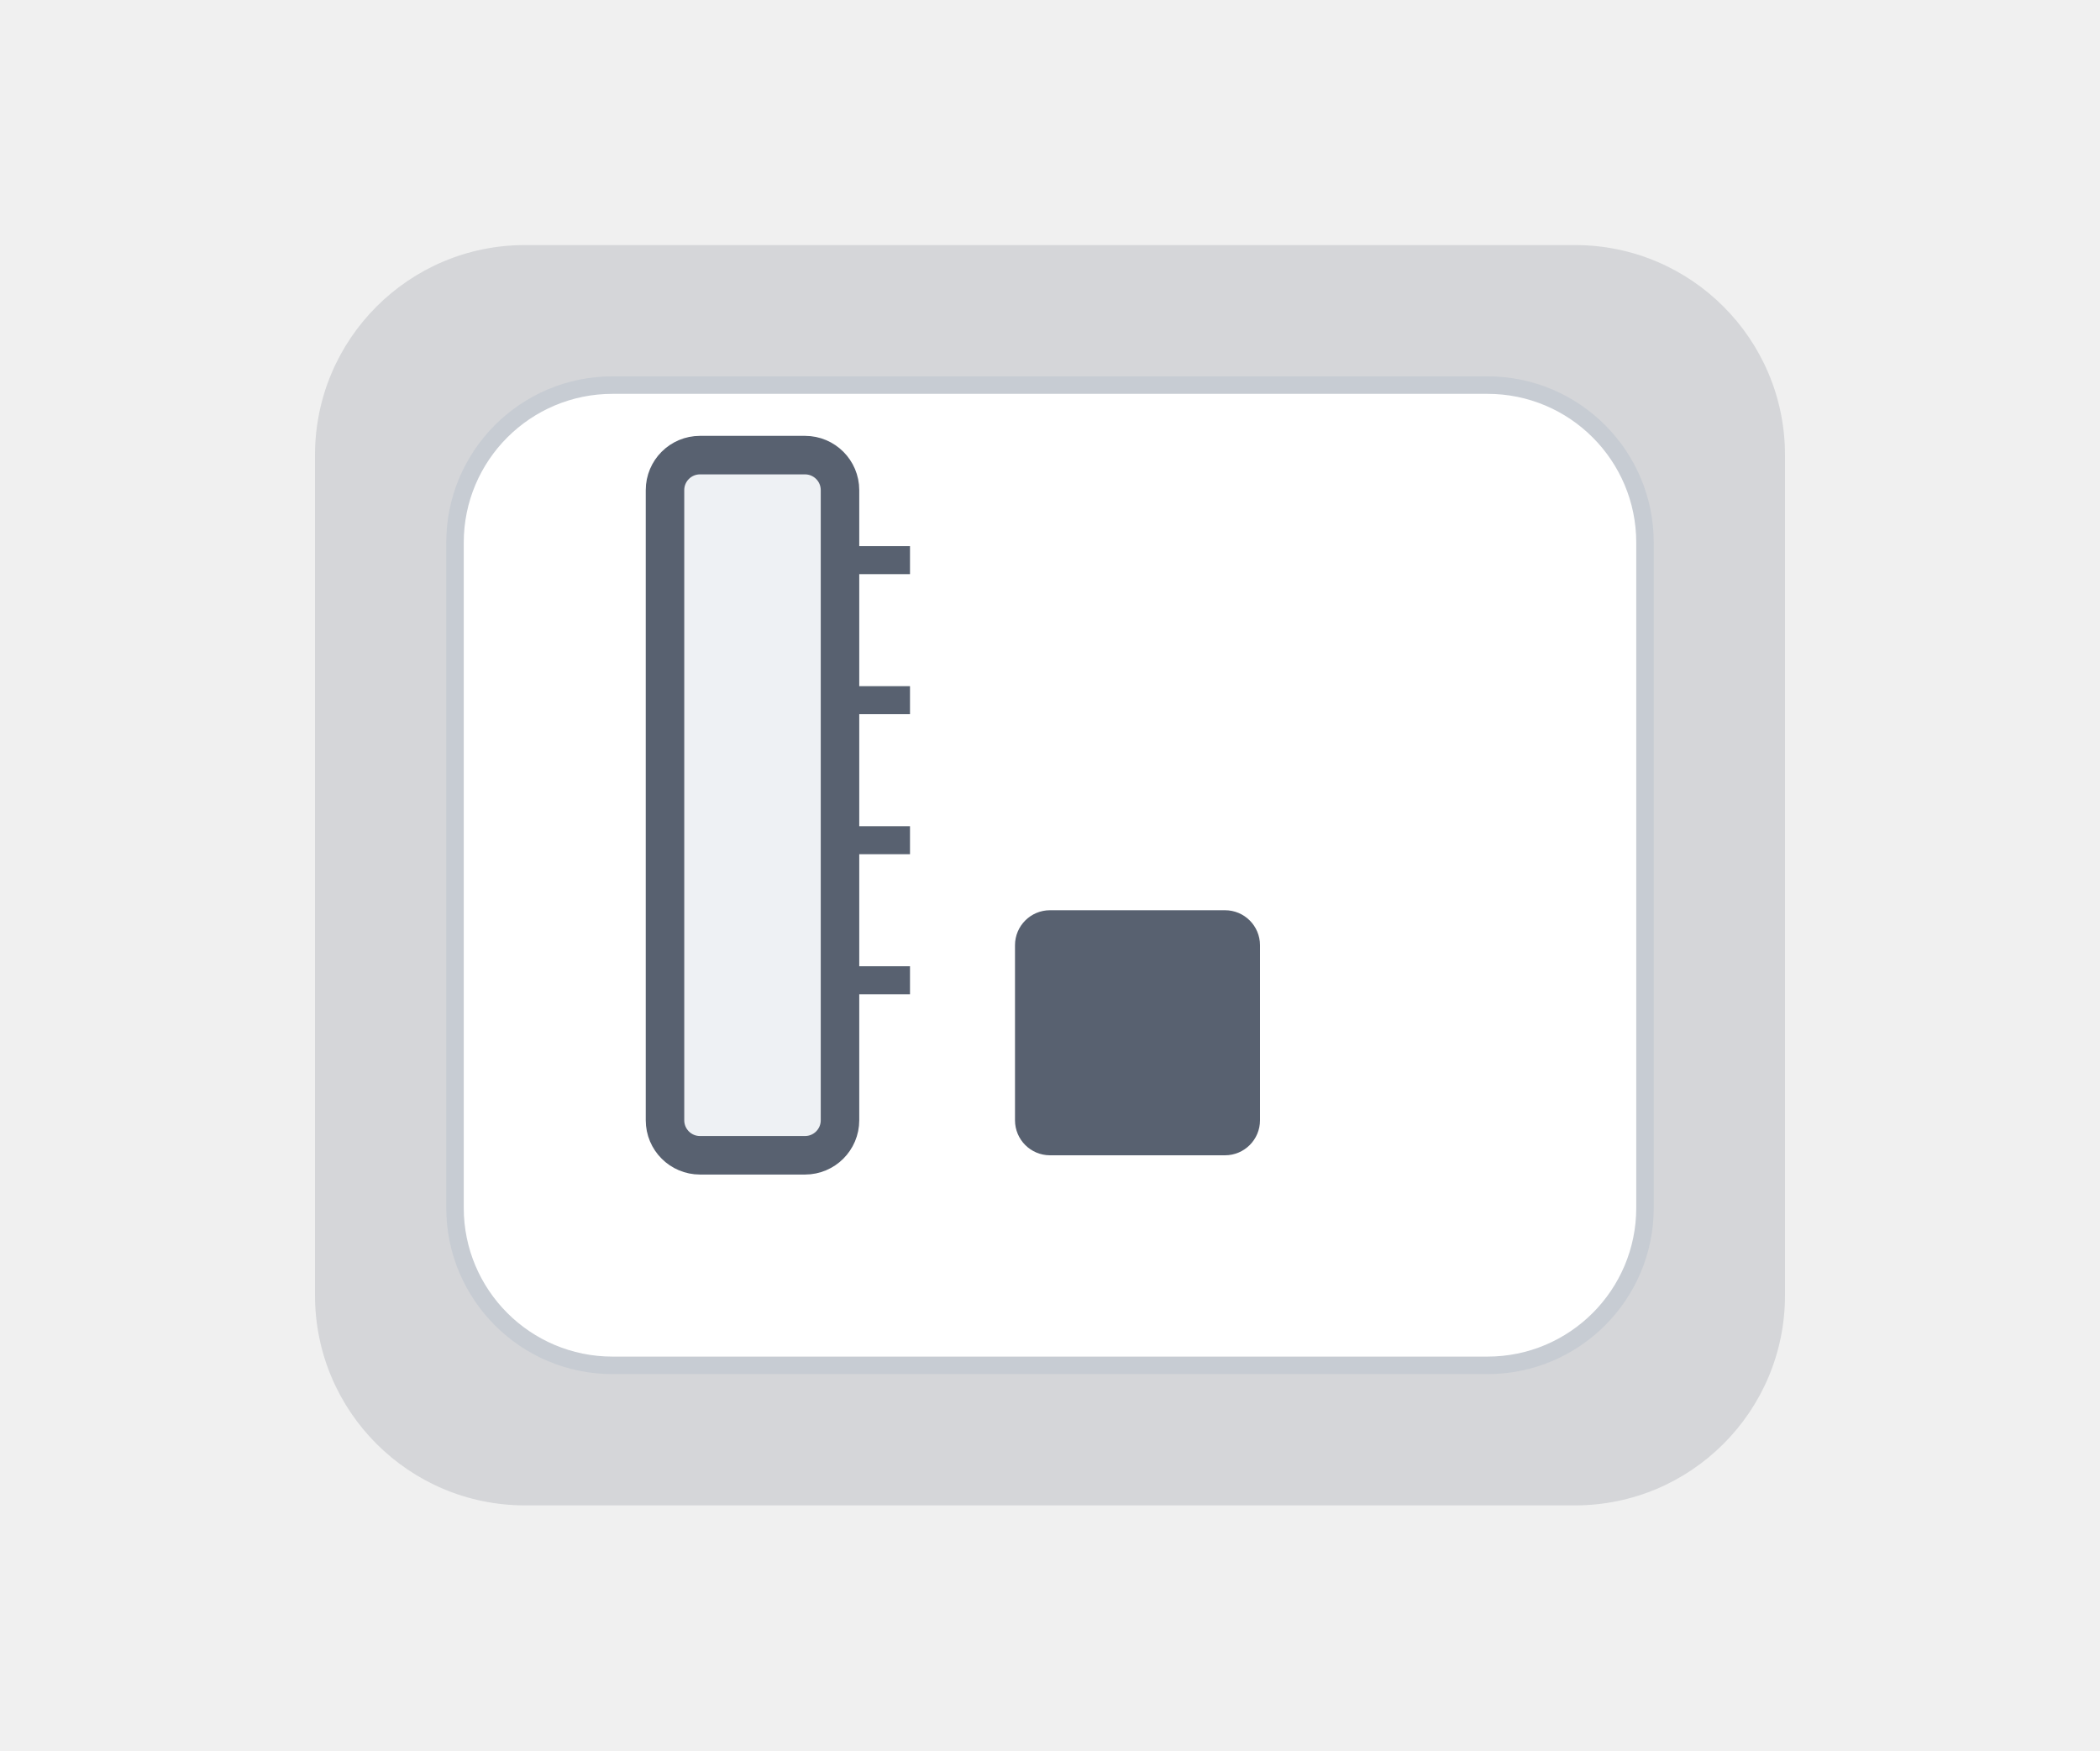
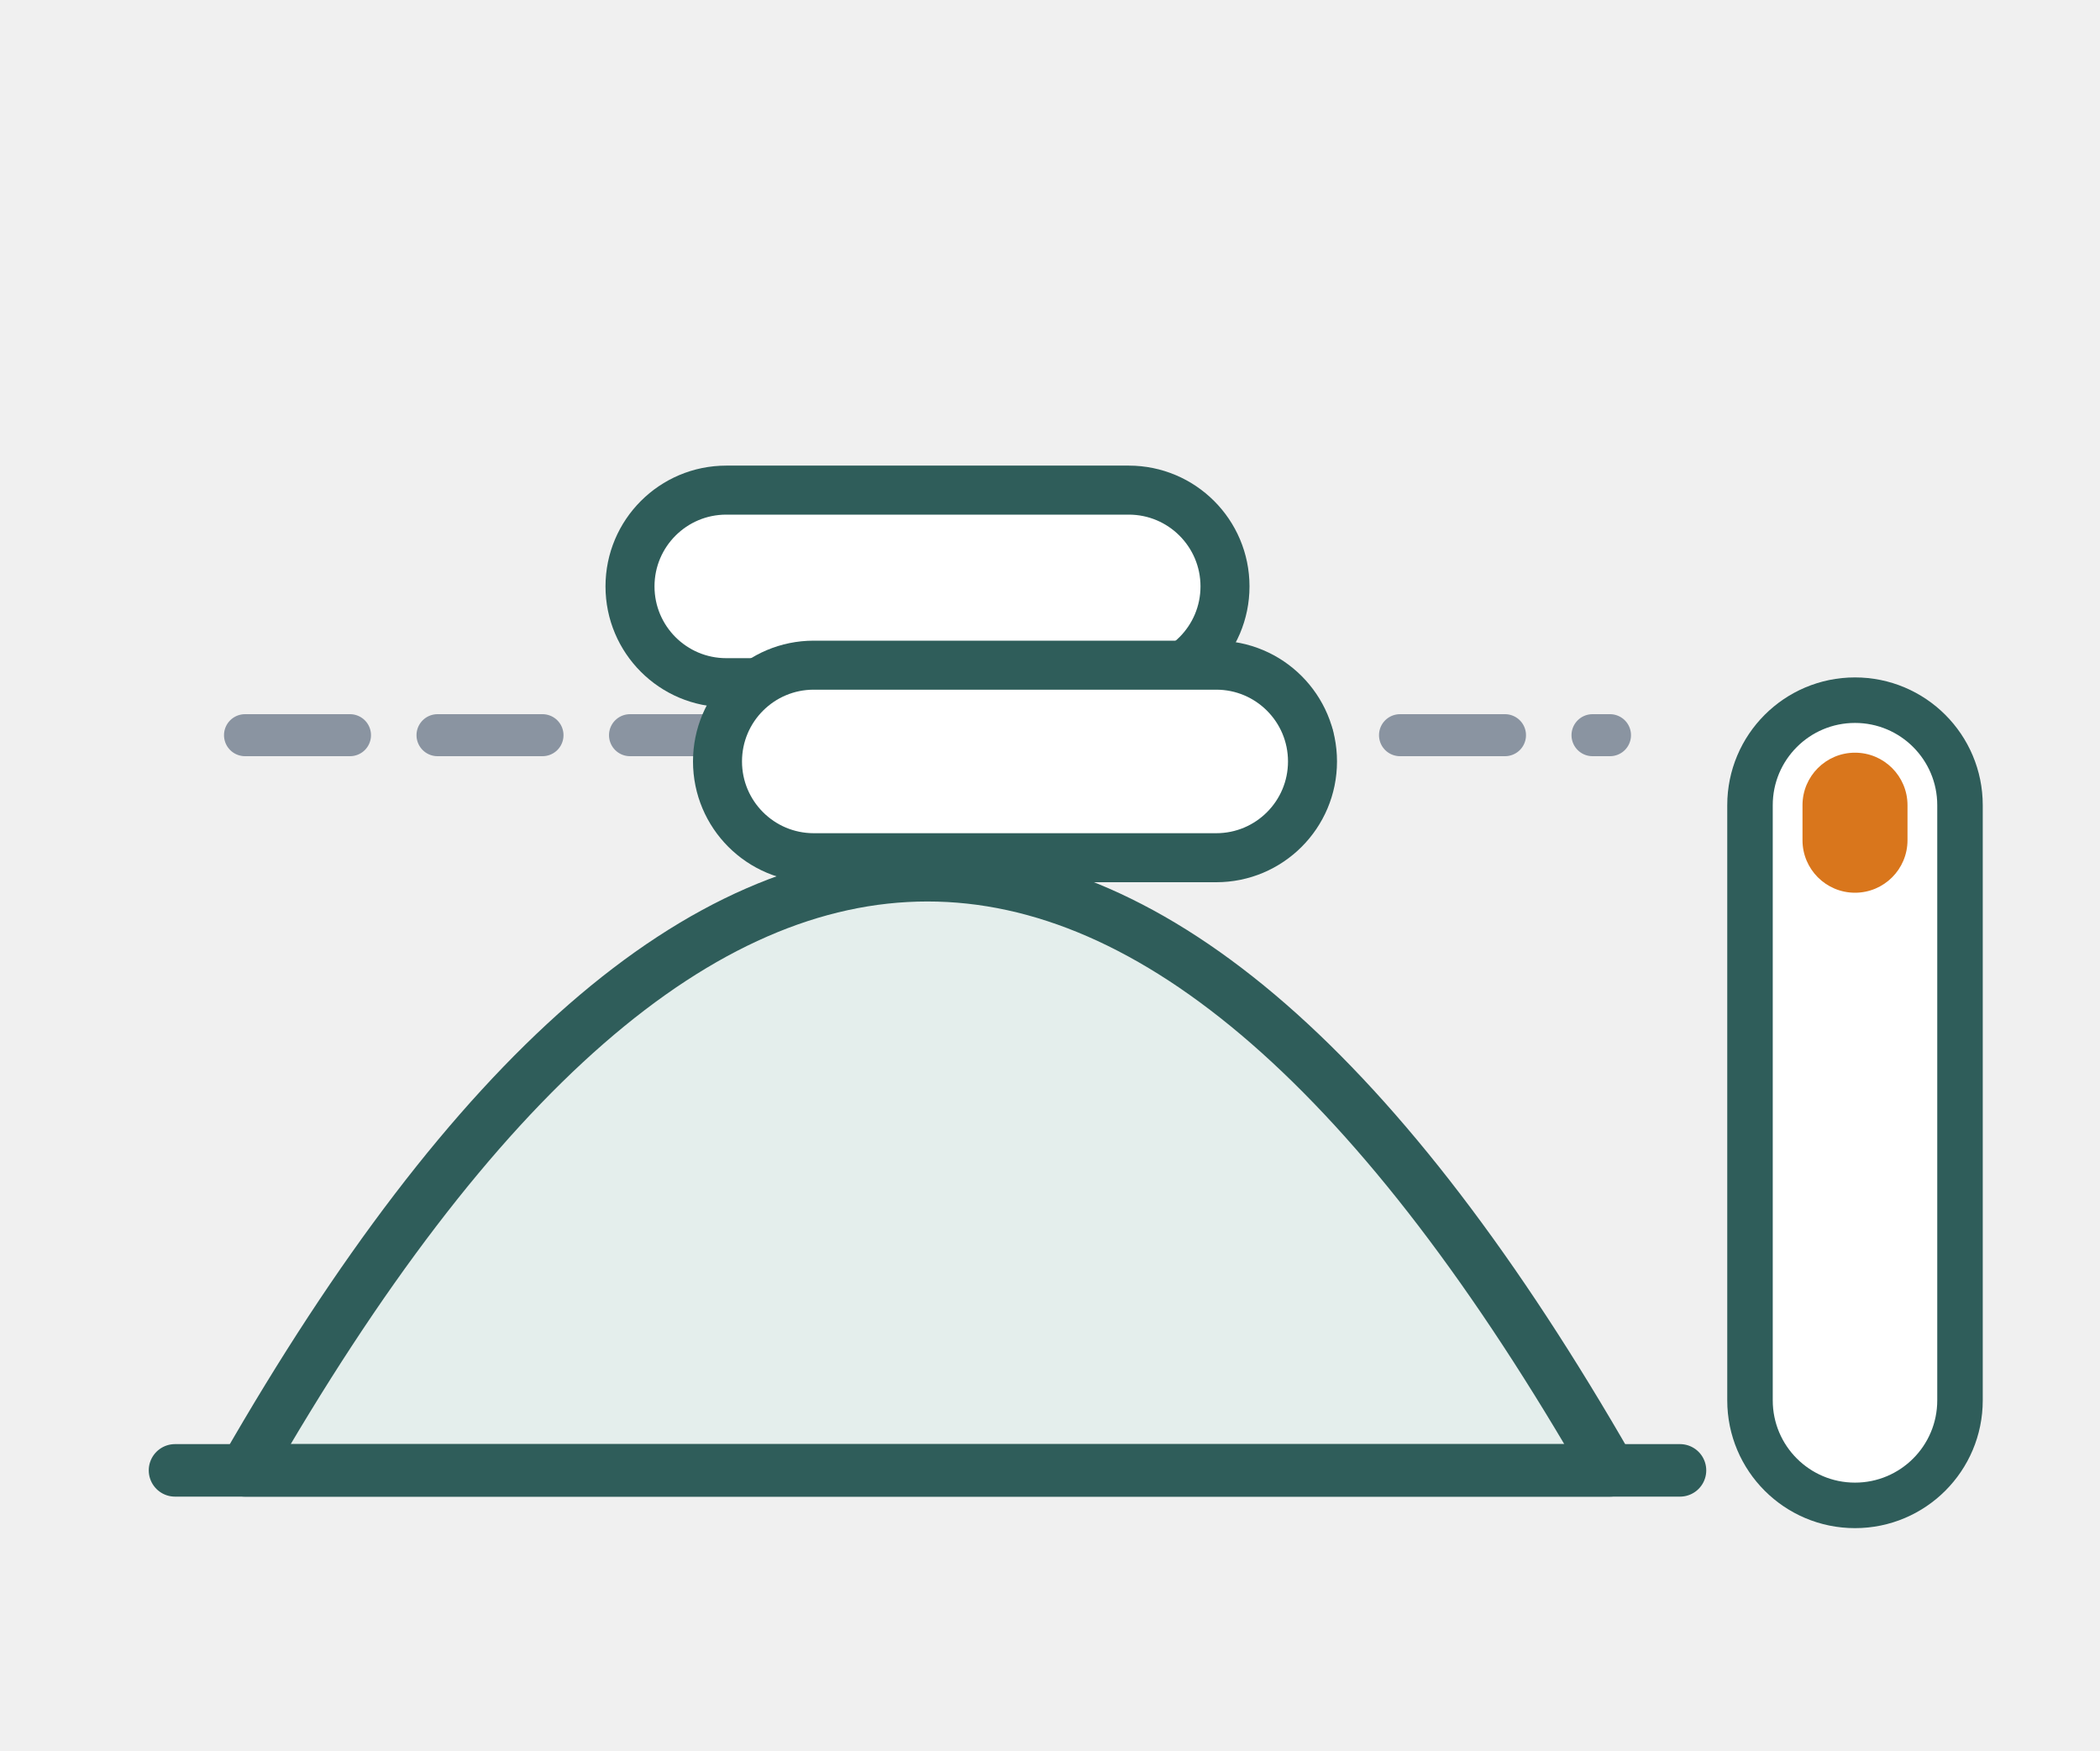
<svg xmlns="http://www.w3.org/2000/svg" viewBox="0 0 120 100">
-   <rect x="18" y="14" width="84" height="72" rx="12" fill="#586170" opacity=".18" />
-   <rect x="26" y="22" width="68" height="56" rx="9" fill="#ffffff" stroke="#c7ccd3" />
-   <rect x="38" y="26" width="10" height="40" rx="2" fill="#eef1f4" stroke="#586170" stroke-width="2.2" />
-   <path d="M48 32 h4 M48 40 h4 M48 48 h4 M48 56 h4" stroke="#586170" stroke-width="1.6" />
-   <rect x="58" y="52" width="14" height="14" rx="2" fill="#586170" />
+   <path d="M14 42 H92" stroke="#8a94a1" stroke-width="2.4" stroke-dasharray="6 5" stroke-linecap="round" />
+   <path d="M14 84 Q53 16 92 84 Z" fill="#e4eeec" stroke="#2f5d5a" stroke-width="3" stroke-linejoin="round" />
+   <path d="M10 84 H96" stroke="#2f5d5a" stroke-width="3" stroke-linecap="round" />
+   <rect x="36" y="28" width="34" height="11" rx="5.5" fill="#ffffff" stroke="#2f5d5a" stroke-width="2.8" />
+   <rect x="41" y="38" width="34" height="11" rx="5.5" fill="#ffffff" stroke="#2f5d5a" stroke-width="2.8" />
+   <rect x="100" y="40" width="12" height="46" rx="6" fill="#ffffff" stroke="#2f5d5a" stroke-width="2.6" />
+   <rect x="103" y="43" width="6" height="8" rx="3" fill="#d9761c" />
</svg>
